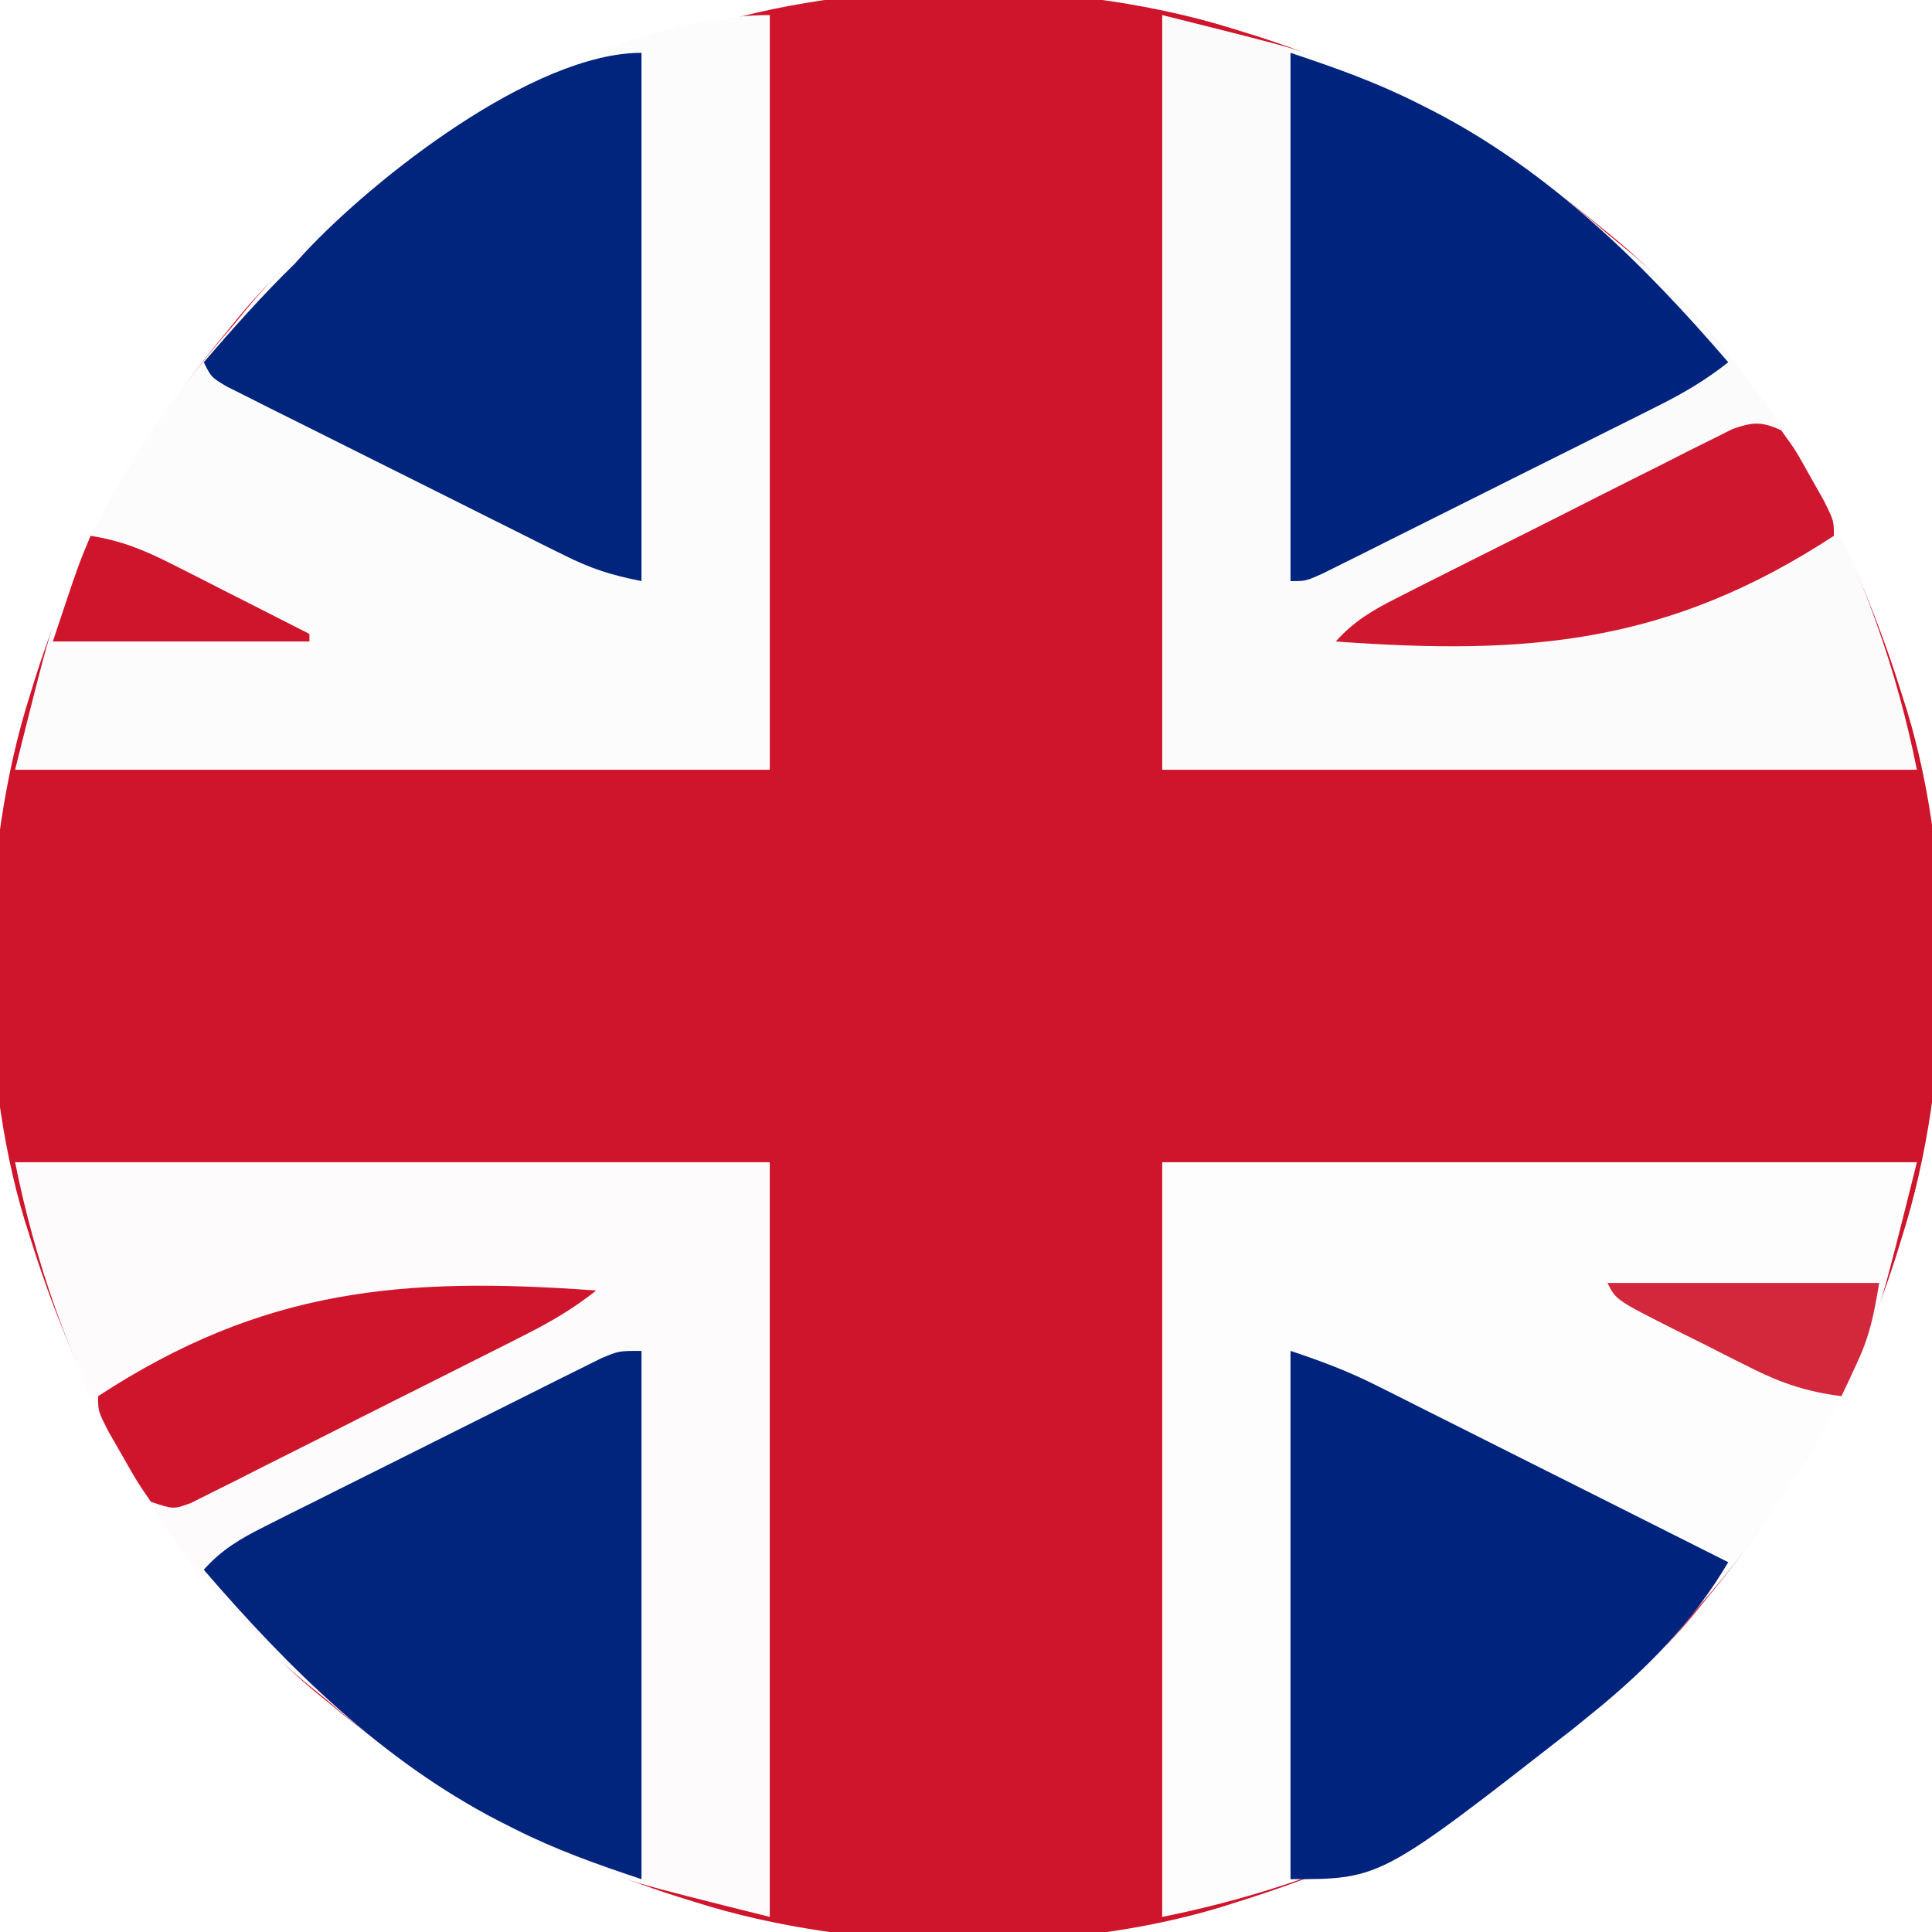
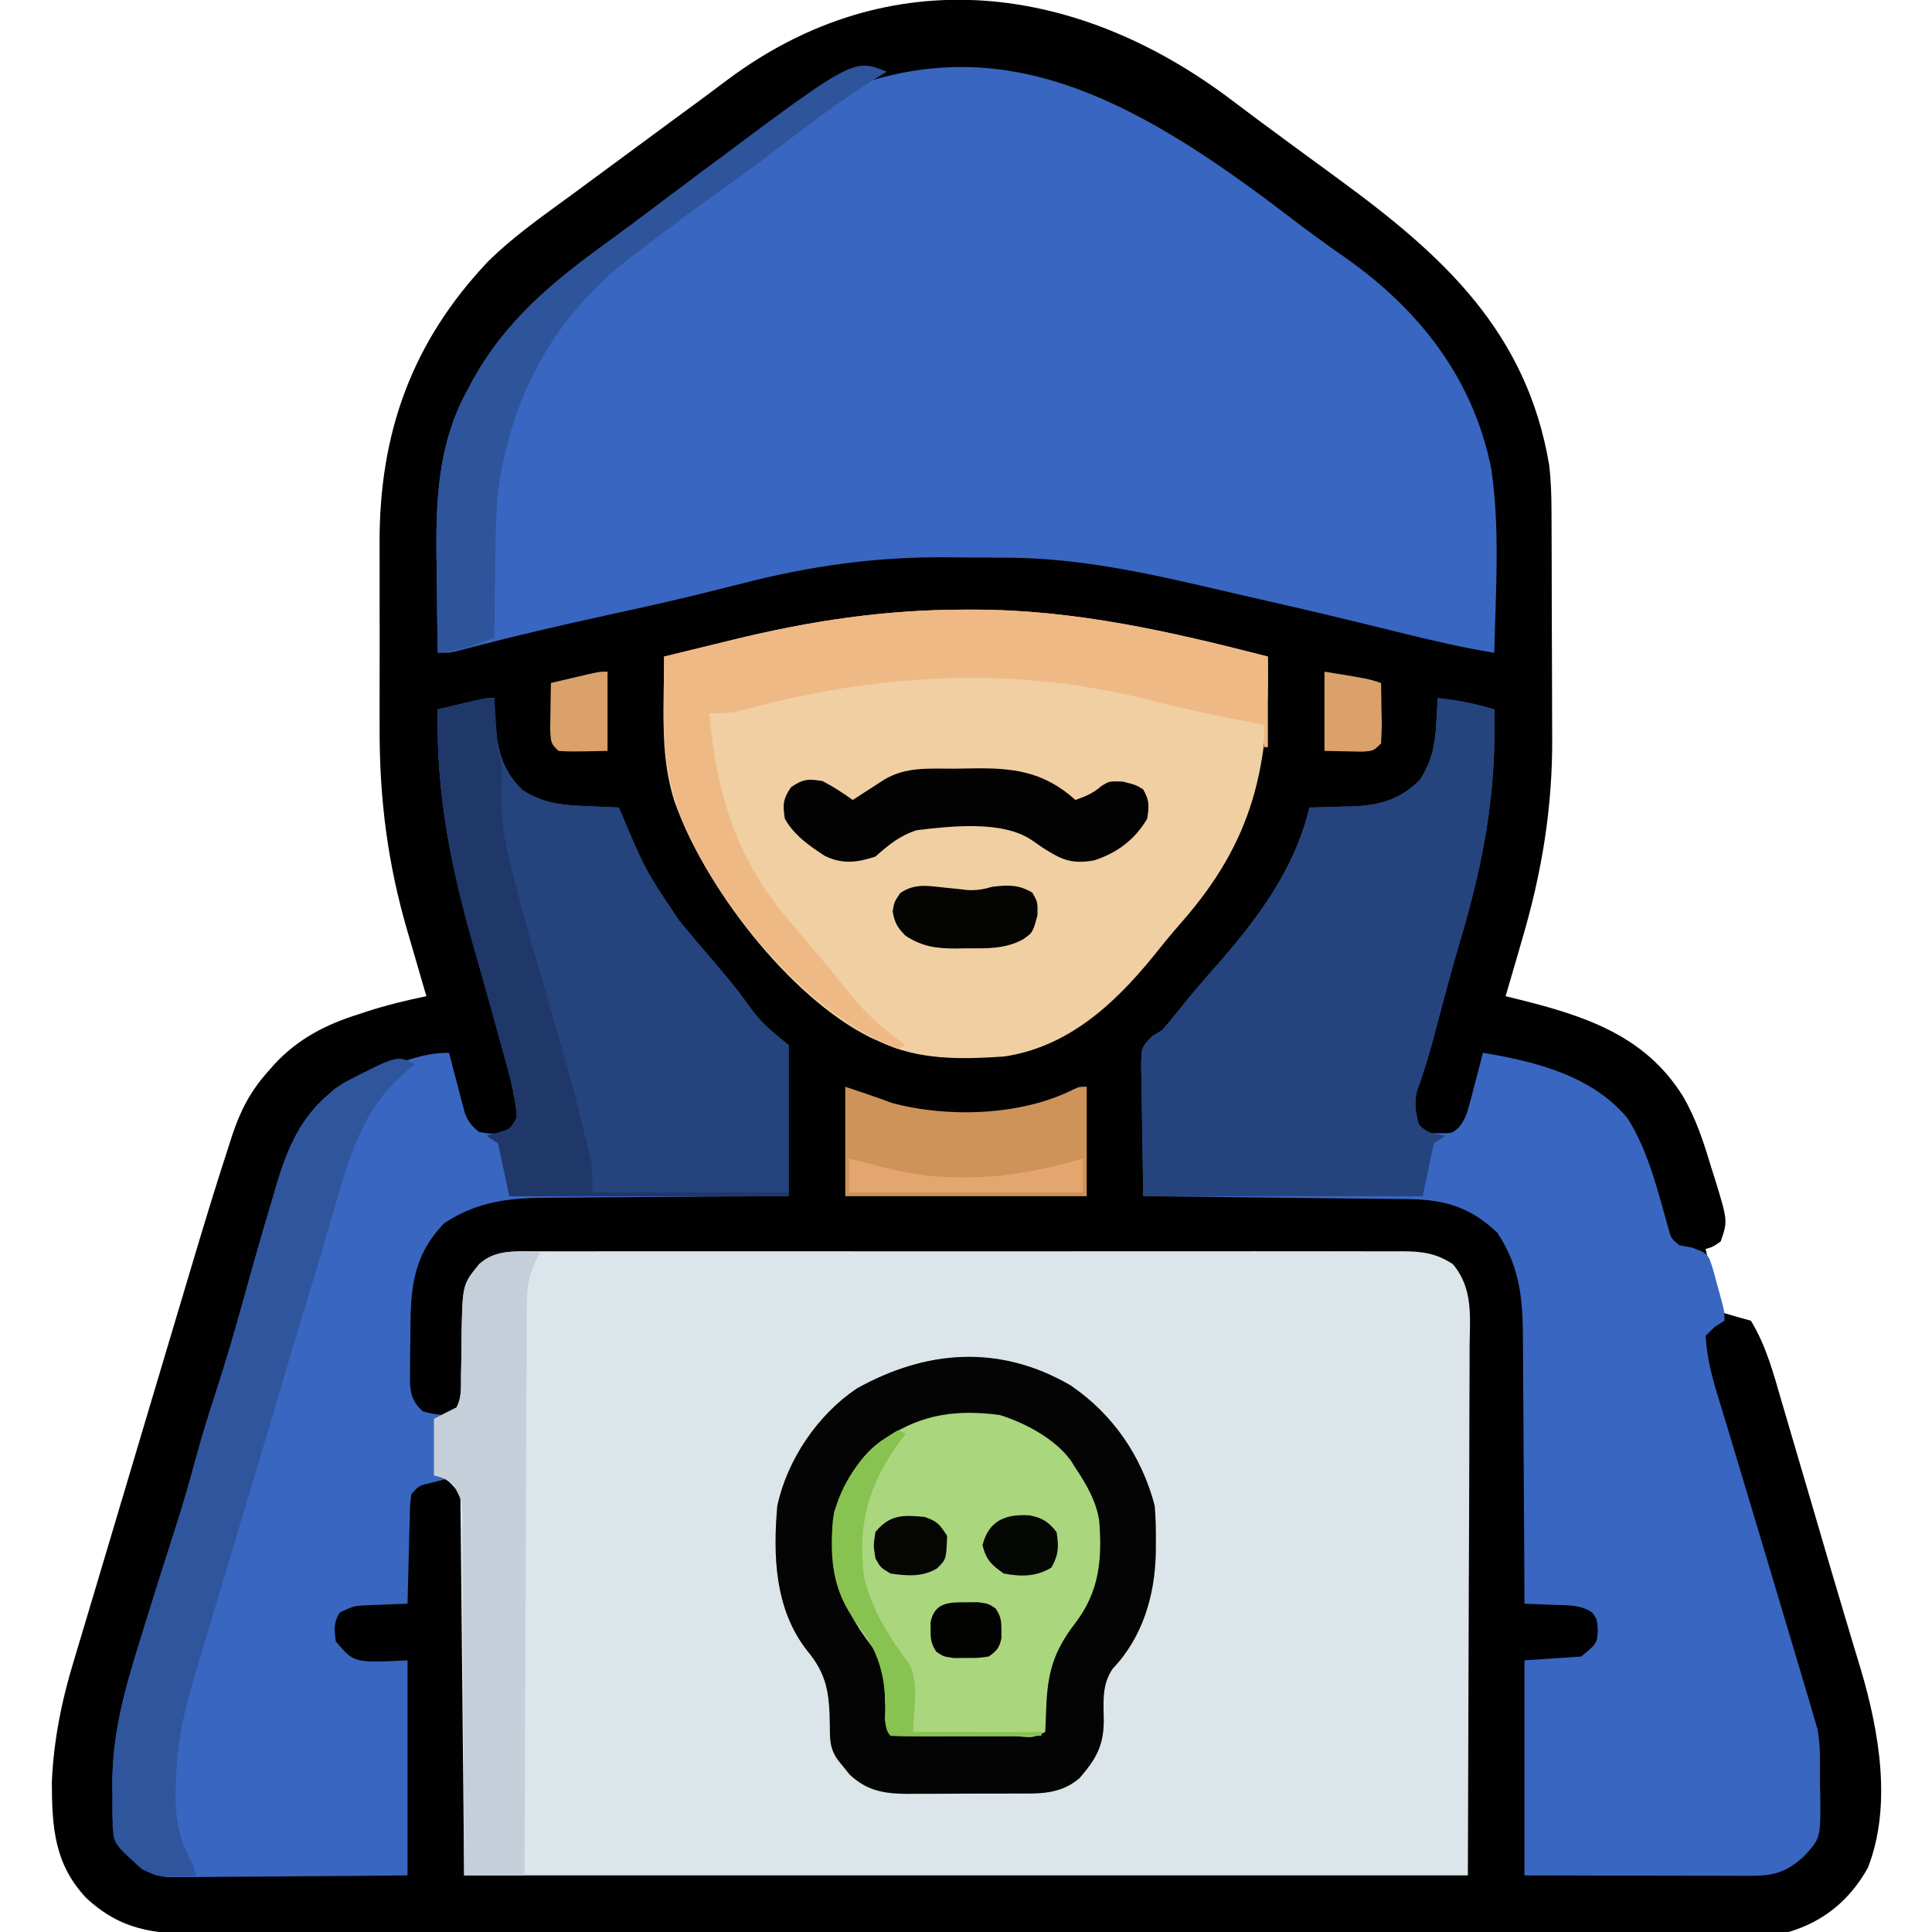
- <svg xmlns="http://www.w3.org/2000/svg" version="1.1" width="256" height="256">
-   <path d="M0 0 C1.167 0.362 1.167 0.362 2.357 0.731 C19.517 6.192 34.162 14.563 48 26 C48.771 26.629 49.542 27.258 50.336 27.906 C55.049 31.879 59.121 36.215 63 41 C63.7 41.862 64.4 42.725 65.121 43.613 C75.662 57.114 82.93 71.661 88 88 C88.226 88.708 88.452 89.417 88.685 90.146 C95.125 111.296 94.7 138.992 88 160 C87.759 160.778 87.517 161.556 87.269 162.357 C81.808 179.517 73.437 194.162 62 208 C61.371 208.771 60.742 209.542 60.094 210.336 C56.121 215.049 51.785 219.121 47 223 C46.138 223.7 45.275 224.4 44.387 225.121 C30.886 235.662 16.339 242.93 0 248 C-0.708 248.226 -1.417 248.452 -2.146 248.685 C-23.296 255.125 -50.992 254.7 -72 248 C-72.778 247.759 -73.556 247.517 -74.357 247.269 C-91.517 241.808 -106.162 233.437 -120 222 C-121.156 221.056 -121.156 221.056 -122.336 220.094 C-127.049 216.121 -131.121 211.785 -135 207 C-135.7 206.138 -136.4 205.275 -137.121 204.387 C-147.662 190.886 -154.93 176.339 -160 160 C-160.226 159.292 -160.452 158.583 -160.685 157.854 C-167.125 136.704 -166.7 109.008 -160 88 C-159.759 87.222 -159.517 86.444 -159.269 85.643 C-153.808 68.483 -145.437 53.838 -134 40 C-133.371 39.229 -132.742 38.458 -132.094 37.664 C-128.121 32.951 -123.785 28.879 -119 25 C-118.138 24.3 -117.275 23.6 -116.387 22.879 C-102.886 12.338 -88.339 5.07 -72 0 C-71.292 -0.226 -70.583 -0.452 -69.854 -0.685 C-48.704 -7.125 -21.008 -6.7 0 0 Z " fill="#CF152C" transform="translate(164,4)" />
-   <path d="M0 0 C33 0 66 0 100 0 C95.315 18.739 95.315 18.739 92.812 24.562 C92.518 25.258 92.224 25.954 91.921 26.67 C86.663 38.708 79.617 49.105 71 59 C70.466 59.655 69.933 60.31 69.383 60.984 C52.272 81.888 26.012 94.798 0 100 C0 67 0 34 0 0 Z " fill="#FDFDFD" transform="translate(154,154)" />
-   <path d="M0 0 C33 0 66 0 100 0 C100 33 100 66 100 100 C81.261 95.315 81.261 95.315 75.438 92.812 C74.742 92.518 74.046 92.224 73.33 91.921 C61.292 86.663 50.895 79.617 41 71 C40.345 70.466 39.69 69.933 39.016 69.383 C18.112 52.272 5.202 26.012 0 0 Z " fill="#FDFBFC" transform="translate(2,154)" />
-   <path d="M0 0 C0 33 0 66 0 100 C-33 100 -66 100 -100 100 C-95.315 81.261 -95.315 81.261 -92.812 75.438 C-92.518 74.742 -92.224 74.046 -91.921 73.33 C-86.663 61.292 -79.617 50.895 -71 41 C-70.466 40.345 -69.933 39.69 -69.383 39.016 C-54.849 21.261 -24.081 0 0 0 Z " fill="#FDFCFD" transform="translate(102,2)" />
-   <path d="M0 0 C18.739 4.685 18.739 4.685 24.562 7.188 C25.258 7.482 25.954 7.776 26.67 8.079 C38.708 13.337 49.105 20.383 59 29 C59.655 29.534 60.31 30.067 60.984 30.617 C81.888 47.728 94.798 73.988 100 100 C67 100 34 100 0 100 C0 67 0 34 0 0 Z " fill="#FCFBFC" transform="translate(154,2)" />
-   <path d="M0 0 C0 23.1 0 46.2 0 70 C-5.946 68.018 -11.347 66.104 -16.875 63.312 C-17.91 62.79 -17.91 62.79 -18.965 62.258 C-34.384 54.275 -46.765 42.048 -58 29 C-55.609 26.314 -53.137 24.878 -49.934 23.273 C-48.387 22.492 -48.387 22.492 -46.809 21.696 C-45.696 21.143 -44.584 20.59 -43.438 20.02 C-41.723 19.16 -41.723 19.16 -39.974 18.284 C-37.558 17.075 -35.141 15.868 -32.722 14.665 C-29.621 13.123 -26.525 11.571 -23.431 10.015 C-20.478 8.531 -17.52 7.057 -14.562 5.582 C-13.45 5.023 -12.337 4.463 -11.191 3.887 C-10.16 3.376 -9.129 2.865 -8.066 2.339 C-7.158 1.886 -6.25 1.433 -5.315 0.967 C-3 0 -3 0 0 0 Z " fill="#01257D" transform="translate(85,179)" />
-   <path d="M0 0 C0 23.1 0 46.2 0 70 C-4.138 69.172 -6.657 68.361 -10.325 66.531 C-11.363 66.017 -12.4 65.503 -13.469 64.974 C-14.578 64.417 -15.686 63.859 -16.828 63.285 C-17.973 62.714 -19.118 62.143 -20.297 61.555 C-22.713 60.348 -25.127 59.139 -27.539 57.926 C-30.634 56.37 -33.735 54.825 -36.837 53.282 C-39.795 51.81 -42.749 50.328 -45.703 48.848 C-46.82 48.292 -47.936 47.737 -49.087 47.165 C-50.112 46.648 -51.136 46.131 -52.192 45.598 C-53.099 45.143 -54.005 44.689 -54.939 44.221 C-57 43 -57 43 -58 41 C-54.136 36.512 -50.243 32.137 -46 28 C-45.548 27.502 -45.095 27.005 -44.629 26.492 C-35.43 16.628 -14.338 0 0 0 Z " fill="#01257D" transform="translate(85,7)" />
-   <path d="M0 0 C4.157 1.386 7.608 2.681 11.455 4.614 C12.495 5.134 13.536 5.655 14.608 6.191 C15.714 6.749 16.821 7.307 17.961 7.883 C19.107 8.457 20.252 9.031 21.433 9.623 C24.463 11.142 27.49 12.665 30.517 14.19 C33.613 15.748 36.711 17.302 39.809 18.855 C45.875 21.899 51.938 24.948 58 28 C53.285 35.979 47.175 42.184 40 48 C39.138 48.7 38.275 49.4 37.387 50.121 C11.927 70 11.927 70 0 70 C0 46.9 0 23.8 0 0 Z " fill="#00247D" transform="translate(171,179)" />
-   <path d="M0 0 C5.946 1.982 11.347 3.896 16.875 6.688 C17.565 7.036 18.255 7.384 18.965 7.742 C34.384 15.725 46.765 27.952 58 41 C55.081 43.317 52.134 45.059 48.804 46.727 C47.77 47.248 46.736 47.768 45.67 48.304 C44.559 48.857 43.449 49.41 42.305 49.98 C41.161 50.553 40.017 51.126 38.839 51.716 C36.424 52.924 34.008 54.131 31.591 55.335 C28.49 56.879 25.393 58.431 22.297 59.985 C19.343 61.467 16.386 62.942 13.43 64.418 C12.315 64.977 11.201 65.537 10.052 66.113 C9.024 66.624 7.996 67.135 6.937 67.661 C6.03 68.114 5.122 68.567 4.188 69.033 C2 70 2 70 0 70 C0 46.9 0 23.8 0 0 Z " fill="#00247D" transform="translate(171,7)" />
-   <path d="M0 0 C1.922 2.652 1.922 2.652 3.75 5.938 C4.364 7.019 4.977 8.101 5.609 9.215 C7 12 7 12 7 14 C-14.856 28.278 -33.333 29.873 -59 28 C-56.612 25.322 -54.14 23.872 -50.949 22.257 C-49.922 21.733 -48.894 21.21 -47.834 20.67 C-46.725 20.114 -45.616 19.558 -44.473 18.984 C-43.332 18.409 -42.192 17.834 -41.017 17.241 C-38.605 16.028 -36.192 14.817 -33.777 13.61 C-30.682 12.063 -27.597 10.5 -24.513 8.932 C-21.567 7.439 -18.613 5.963 -15.66 4.484 C-13.999 3.638 -13.999 3.638 -12.304 2.774 C-11.273 2.263 -10.242 1.752 -9.18 1.226 C-7.821 0.543 -7.821 0.543 -6.435 -0.153 C-3.722 -1.096 -2.603 -1.166 0 0 Z " fill="#CF182F" transform="translate(236,57)" />
-   <path d="M0 0 C-2.916 2.311 -5.862 4.065 -9.18 5.743 C-10.727 6.528 -10.727 6.528 -12.304 7.33 C-13.966 8.164 -13.966 8.164 -15.66 9.016 C-16.802 9.591 -17.943 10.166 -19.119 10.759 C-21.53 11.971 -23.941 13.182 -26.354 14.39 C-29.448 15.939 -32.535 17.502 -35.621 19.068 C-38.567 20.559 -41.52 22.036 -44.473 23.516 C-45.582 24.08 -46.691 24.645 -47.834 25.226 C-49.376 25.993 -49.376 25.993 -50.949 26.774 C-52.307 27.457 -52.307 27.457 -53.692 28.153 C-56 29 -56 29 -59 28 C-60.824 25.348 -60.824 25.348 -62.688 22.062 C-63.31 20.981 -63.933 19.899 -64.574 18.785 C-66 16 -66 16 -66 14 C-44.144 -0.278 -25.667 -1.873 0 0 Z " fill="#CF152B" transform="translate(79,171)" />
-   <path d="M0 0 C11.88 0 23.76 0 36 0 C35.259 4.445 34.751 7.015 32.938 10.875 C32.575 11.656 32.213 12.437 31.84 13.242 C31.563 13.822 31.286 14.402 31 15 C26.587 14.441 23.17 13.337 19.199 11.348 C17.611 10.554 17.611 10.554 15.99 9.744 C14.355 8.912 14.355 8.912 12.688 8.062 C11.578 7.511 10.469 6.96 9.326 6.393 C1.131 2.262 1.131 2.262 0 0 Z " fill="#D3273C" transform="translate(213,170)" />
-   <path d="M0 0 C4.002 0.616 7.135 1.892 10.738 3.723 C11.805 4.261 12.872 4.799 13.971 5.354 C15.073 5.917 16.176 6.481 17.312 7.062 C18.435 7.63 19.557 8.198 20.713 8.783 C23.478 10.183 26.24 11.589 29 13 C29 13.33 29 13.66 29 14 C17.78 14 6.56 14 -5 14 C-1.625 3.875 -1.625 3.875 0 0 Z " fill="#CF152C" transform="translate(12,71)" />
+ <svg xmlns="http://www.w3.org/2000/svg" version="1.1" width="512" height="512">
+   <path d="M0 0 C4.527 3.435 9.097 6.81 13.676 10.176 C14.465 10.757 15.254 11.338 16.066 11.937 C20.174 14.961 24.287 17.977 28.406 20.984 C55.876 41.069 77.95 61.284 83.901 96.48 C84.395 100.565 84.518 104.581 84.524 108.688 C84.529 109.498 84.534 110.307 84.539 111.141 C84.554 113.804 84.561 116.466 84.566 119.129 C84.569 120.048 84.572 120.966 84.575 121.913 C84.59 126.785 84.599 131.656 84.604 136.528 C84.609 141.507 84.633 146.485 84.661 151.464 C84.68 155.337 84.685 159.21 84.687 163.083 C84.69 164.915 84.698 166.747 84.711 168.579 C84.837 187.308 81.978 204.564 76.676 222.488 C76.255 223.943 75.835 225.398 75.416 226.854 C74.41 230.339 73.391 233.821 72.363 237.301 C73.141 237.491 73.919 237.682 74.72 237.878 C92.513 242.273 109.02 247.283 119.289 263.707 C122.799 269.673 124.828 275.882 126.801 282.488 C127.164 283.625 127.527 284.761 127.9 285.932 C131.235 296.866 131.235 296.866 129.363 302.301 C127.301 303.738 127.301 303.738 125.363 304.301 C126.015 307.105 126.707 309.888 127.426 312.676 C127.606 313.47 127.785 314.264 127.971 315.082 C128.579 317.361 129.153 319.272 130.363 321.301 C132.686 322.004 135.02 322.669 137.363 323.301 C141.472 330.024 143.407 337.471 145.594 344.992 C145.992 346.342 146.391 347.691 146.79 349.04 C147.84 352.595 148.882 356.153 149.921 359.711 C150.946 363.215 151.98 366.716 153.014 370.217 C154.861 376.481 156.693 382.749 158.521 389.02 C159.754 393.242 161.007 397.458 162.278 401.669 C163.111 404.436 163.936 407.205 164.76 409.975 C165.327 411.873 165.907 413.767 166.487 415.661 C171.364 432.123 174.811 451.841 168.363 468.301 C163.613 476.808 156.683 482.543 147.363 485.301 C143.584 485.678 143.584 485.678 139.595 485.681 C138.852 485.686 138.11 485.69 137.344 485.695 C134.866 485.707 132.388 485.698 129.91 485.688 C128.111 485.693 126.312 485.698 124.513 485.705 C119.577 485.719 114.642 485.715 109.706 485.708 C104.38 485.703 99.054 485.715 93.728 485.726 C83.297 485.743 72.867 485.744 62.436 485.738 C53.958 485.734 45.481 485.736 37.003 485.741 C35.194 485.742 35.194 485.742 33.348 485.743 C30.897 485.745 28.446 485.747 25.996 485.748 C3.012 485.762 -19.972 485.756 -42.956 485.745 C-63.985 485.735 -85.014 485.748 -106.043 485.772 C-127.634 485.796 -149.225 485.806 -170.817 485.799 C-182.939 485.796 -195.062 485.798 -207.184 485.815 C-217.503 485.83 -227.822 485.831 -238.141 485.813 C-243.406 485.805 -248.671 485.803 -253.936 485.818 C-258.756 485.832 -263.577 485.827 -268.397 485.808 C-270.14 485.804 -271.883 485.807 -273.626 485.817 C-285.759 485.885 -294.69 484.803 -303.848 476.211 C-312.248 467.242 -312.848 457.569 -312.902 445.695 C-312.436 434.514 -310.286 423.915 -307.02 413.246 C-306.631 411.946 -306.243 410.646 -305.857 409.345 C-304.971 406.373 -304.079 403.402 -303.182 400.433 C-301.441 394.663 -299.728 388.886 -298.015 383.108 C-294.58 371.535 -291.128 359.967 -287.67 348.4 C-285.865 342.359 -284.063 336.316 -282.262 330.273 C-280.85 325.538 -279.436 320.803 -278.02 316.07 C-277.355 313.843 -276.691 311.617 -276.028 309.39 C-272.767 298.437 -269.448 287.507 -265.895 276.645 C-265.619 275.786 -265.343 274.928 -265.058 274.043 C-262.93 267.635 -260.195 262.349 -255.637 257.301 C-255.071 256.652 -254.505 256.004 -253.922 255.336 C-247.657 248.617 -240.388 244.836 -231.699 242.113 C-230.952 241.866 -230.205 241.62 -229.436 241.365 C-224.232 239.681 -218.993 238.4 -213.637 237.301 C-214.022 235.996 -214.022 235.996 -214.415 234.665 C-215.392 231.337 -216.358 228.006 -217.317 224.673 C-217.729 223.249 -218.145 221.827 -218.565 220.406 C-223.891 202.377 -226.109 184.942 -226.035 166.16 C-226.037 164.295 -226.04 162.43 -226.044 160.565 C-226.048 156.693 -226.042 152.821 -226.028 148.948 C-226.011 144.028 -226.021 139.108 -226.039 134.187 C-226.049 130.349 -226.046 126.51 -226.038 122.672 C-226.036 120.859 -226.039 119.046 -226.046 117.233 C-226.135 88.061 -217.469 63.814 -197.137 42.426 C-191.19 36.615 -184.577 31.792 -177.862 26.919 C-174.796 24.69 -171.75 22.435 -168.702 20.182 C-166.307 18.413 -163.91 16.649 -161.512 14.887 C-157.42 11.879 -153.334 8.861 -149.25 5.842 C-146.101 3.517 -142.945 1.203 -139.788 -1.112 C-137.814 -2.569 -135.853 -4.041 -133.895 -5.52 C-90.701 -37.784 -41.014 -31.139 0 0 Z " fill="#010101" transform="translate(326.6367,26.69922)" />
+   <path d="M0 0 C1.513 -0.007 1.513 -0.007 3.057 -0.014 C6.441 -0.026 9.824 -0.017 13.208 -0.007 C15.633 -0.011 18.057 -0.017 20.482 -0.023 C26.386 -0.035 32.29 -0.034 38.194 -0.025 C42.993 -0.018 47.793 -0.017 52.592 -0.02 C53.275 -0.021 53.958 -0.021 54.662 -0.022 C56.049 -0.023 57.437 -0.024 58.825 -0.025 C71.838 -0.033 84.851 -0.024 97.865 -0.007 C109.028 0.006 120.191 0.004 131.354 -0.01 C144.319 -0.026 157.285 -0.033 170.25 -0.023 C171.633 -0.022 173.016 -0.021 174.399 -0.02 C175.419 -0.02 175.419 -0.02 176.46 -0.019 C181.253 -0.017 186.045 -0.021 190.837 -0.028 C197.289 -0.037 203.741 -0.031 210.194 -0.013 C212.563 -0.009 214.933 -0.01 217.302 -0.017 C220.534 -0.025 223.765 -0.015 226.997 0 C227.937 -0.007 228.877 -0.013 229.846 -0.02 C234.999 0.026 238.62 0.473 243.062 3.381 C248.547 9.805 247.599 17.345 247.516 25.404 C247.515 26.957 247.515 28.51 247.518 30.062 C247.518 34.208 247.495 38.353 247.467 42.499 C247.444 46.393 247.443 50.288 247.44 54.183 C247.419 65.561 247.364 76.94 247.312 88.318 C247.23 113.749 247.147 139.18 247.062 165.381 C159.282 165.381 71.502 165.381 -18.938 165.381 C-19.268 132.051 -19.598 98.721 -19.938 64.381 C-23.416 60.306 -23.416 60.306 -26.938 59.381 C-26.938 54.431 -26.938 49.481 -26.938 44.381 C-24.958 43.391 -22.978 42.401 -20.938 41.381 C-19.538 38.58 -19.792 36.218 -19.762 33.088 C-19.738 31.818 -19.714 30.547 -19.69 29.238 C-19.644 26.561 -19.616 23.885 -19.596 21.207 C-19.325 8.72 -19.325 8.72 -14.938 3.381 C-10.292 -0.41 -5.715 -0.041 0 0 Z " fill="#DBE5EA" transform="translate(141.938,331.619)" />
+   <path d="M0 0 C4.948 3.786 9.952 7.451 15.068 11.005 C34.625 24.726 48.929 43.021 53.674 66.79 C56.092 82.784 54.869 99.568 54.506 115.692 C46.26 114.337 38.167 112.471 30.059 110.465 C26.411 109.563 22.759 108.673 19.107 107.782 C18.375 107.603 17.643 107.425 16.889 107.241 C7.112 104.858 -2.695 102.61 -12.507 100.376 C-15.471 99.698 -18.432 99.009 -21.393 98.317 C-38.919 94.242 -56.29 90.58 -74.357 90.489 C-75.27 90.484 -76.183 90.478 -77.123 90.472 C-79.047 90.463 -80.97 90.456 -82.894 90.452 C-85.762 90.443 -88.629 90.411 -91.496 90.38 C-109.888 90.272 -127.268 92.78 -145.057 97.38 C-147.899 98.096 -150.743 98.803 -153.588 99.509 C-154.674 99.779 -154.674 99.779 -155.782 100.055 C-164.172 102.132 -172.613 103.973 -181.057 105.817 C-192.6 108.342 -204.092 110.989 -215.53 113.966 C-216.416 114.196 -217.303 114.425 -218.217 114.661 C-218.977 114.862 -219.738 115.062 -220.522 115.269 C-222.494 115.692 -222.494 115.692 -225.494 115.692 C-225.594 109.737 -225.666 103.783 -225.714 97.827 C-225.734 95.809 -225.761 93.791 -225.796 91.774 C-226.062 76.02 -225.52 60.477 -217.744 46.317 C-217.401 45.664 -217.057 45.011 -216.703 44.339 C-207.753 27.758 -195.08 17.392 -180.078 6.57 C-175.846 3.494 -171.672 0.342 -167.494 -2.808 C-164.162 -5.309 -160.828 -7.809 -157.494 -10.308 C-156.668 -10.927 -155.842 -11.547 -154.991 -12.186 C-95.146 -57.005 -55.223 -42.372 0 0 Z " fill="#3966C0" transform="translate(341.4941,57.30762)" />
+   <path d="M0 0 C5.236 0.551 9.933 1.489 15 3 C15.582 24.657 12.28 42.988 6.129 63.742 C3.707 71.915 1.513 80.143 -0.653 88.387 C-2.062 93.7 -3.572 98.903 -5.474 104.062 C-6.336 107.24 -5.83 109.872 -5 113 C-3.063 115.364 -3.063 115.364 0.438 115.312 C3.869 115.333 3.869 115.333 5.636 113.745 C7.19 111.758 7.748 110.203 8.387 107.77 C8.603 106.967 8.819 106.165 9.041 105.338 C9.254 104.505 9.468 103.671 9.688 102.812 C10.025 101.545 10.025 101.545 10.369 100.252 C10.922 98.17 11.462 96.085 12 94 C25.962 96.321 40.962 100.061 50.34 111.383 C55.798 119.988 58.387 130.79 61.141 140.523 C61.846 143.136 61.846 143.136 64 145 C65.136 145.206 66.271 145.412 67.441 145.625 C71 147 71 147 72.039 148.625 C72.817 150.733 73.405 152.817 73.938 155 C74.144 155.737 74.351 156.475 74.564 157.234 C76 162.461 76 162.461 76 165 C75.154 165.536 74.309 166.072 73.438 166.625 C72.633 167.409 71.829 168.192 71 169 C71.316 174.484 72.561 179.511 74.188 184.75 C74.407 185.475 74.626 186.201 74.852 186.948 C75.321 188.5 75.793 190.051 76.268 191.601 C77.255 194.834 78.221 198.073 79.189 201.311 C80.678 206.289 82.177 211.264 83.674 216.239 C87.153 227.805 90.608 239.378 94.054 250.953 C94.558 252.645 95.062 254.337 95.566 256.028 C96.281 258.425 96.994 260.822 97.707 263.219 C97.923 263.944 98.14 264.669 98.363 265.416 C98.915 267.276 99.458 269.138 100 271 C100.207 271.699 100.415 272.399 100.628 273.12 C101.58 277.933 101.272 282.988 101.312 287.875 C101.342 289.047 101.371 290.219 101.4 291.426 C101.479 302.136 101.479 302.136 97 307 C92.201 311.33 88.976 312.126 82.601 312.114 C81.635 312.114 81.635 312.114 80.649 312.114 C78.522 312.113 76.396 312.105 74.27 312.098 C72.794 312.096 71.319 312.094 69.843 312.093 C65.962 312.09 62.08 312.08 58.199 312.069 C53.541 312.057 48.883 312.052 44.225 312.046 C37.15 312.037 30.075 312.017 23 312 C23 293.19 23 274.38 23 255 C27.95 254.67 32.9 254.34 38 254 C42.231 250.569 42.231 250.569 42.438 246.938 C42.213 244.103 42.213 244.103 40.984 242.359 C37.868 240.224 34.472 240.424 30.812 240.312 C30.063 240.278 29.313 240.244 28.541 240.209 C26.695 240.127 24.847 240.062 23 240 C22.995 238.436 22.995 238.436 22.989 236.84 C22.952 226.983 22.894 217.127 22.816 207.27 C22.777 202.204 22.744 197.137 22.729 192.07 C22.714 187.175 22.679 182.28 22.632 177.384 C22.617 175.523 22.609 173.661 22.608 171.799 C22.598 160.413 22.266 151.459 15.812 141.688 C8.81 134.996 1.864 132.871 -7.614 132.795 C-8.376 132.785 -9.137 132.775 -9.921 132.765 C-12.432 132.733 -14.943 132.708 -17.453 132.684 C-19.196 132.663 -20.939 132.642 -22.682 132.621 C-27.266 132.565 -31.849 132.516 -36.432 132.468 C-41.111 132.418 -45.79 132.362 -50.469 132.307 C-59.646 132.199 -68.823 132.098 -78 132 C-78.124 126.377 -78.214 120.754 -78.275 115.13 C-78.3 113.217 -78.334 111.304 -78.377 109.392 C-78.438 106.641 -78.466 103.892 -78.488 101.141 C-78.514 100.286 -78.54 99.432 -78.566 98.552 C-78.569 92.575 -78.569 92.575 -75.594 89.571 C-74.738 89.052 -73.882 88.534 -73 88 C-71.621 86.435 -70.29 84.827 -69 83.188 C-65.821 79.208 -62.563 75.342 -59.184 71.531 C-48.141 59.034 -37.879 45.57 -34 29 C-32.721 28.974 -31.442 28.948 -30.125 28.922 C-28.417 28.866 -26.708 28.808 -25 28.75 C-24.161 28.736 -23.322 28.722 -22.457 28.707 C-15.314 28.43 -9.697 26.768 -4.625 21.562 C-1.502 16.637 -0.701 12.504 -0.375 6.688 C-0.3 5.433 -0.225 4.179 -0.148 2.887 C-0.075 1.458 -0.075 1.458 0 0 Z " fill="#3966C0" transform="translate(381,185)" />
+   <path d="M0 0 C0.026 0.918 0.052 1.836 0.078 2.781 C0.482 11.513 1.017 18.119 7.438 24.375 C13.017 27.914 17.851 28.38 24.312 28.625 C25.148 28.664 25.984 28.702 26.846 28.742 C28.897 28.836 30.948 28.919 33 29 C33.236 29.553 33.472 30.107 33.715 30.677 C40.009 45.611 40.009 45.611 49 59 C49.405 59.49 49.81 59.98 50.227 60.484 C52.534 63.264 54.87 66.019 57.227 68.758 C59.786 71.735 62.276 74.764 64.75 77.812 C70.542 85.865 70.542 85.865 78 92 C78 105.2 78 118.4 78 132 C72.485 132.026 66.971 132.052 61.289 132.078 C57.78 132.103 54.271 132.13 50.762 132.16 C45.201 132.208 39.64 132.252 34.08 132.271 C29.592 132.286 25.106 132.321 20.619 132.368 C18.914 132.383 17.208 132.391 15.503 132.392 C4.676 132.403 -4.05 133.071 -13.312 139.188 C-21.605 147.866 -22.208 156.431 -22.24 167.899 C-22.25 169.993 -22.281 172.086 -22.312 174.18 C-22.319 175.516 -22.324 176.852 -22.328 178.188 C-22.337 179.398 -22.347 180.608 -22.356 181.855 C-21.971 185.258 -21.444 186.64 -19 189 C-15.898 189.809 -15.898 189.809 -13 190 C-13.99 190.33 -14.98 190.66 -16 191 C-16 195.95 -16 200.9 -16 206 C-15.01 206.33 -14.02 206.66 -13 207 C-14.671 207.433 -14.671 207.433 -16.375 207.875 C-20.003 208.692 -20.003 208.692 -22 211 C-22.373 214.01 -22.373 214.01 -22.414 217.539 C-22.453 218.841 -22.491 220.143 -22.531 221.484 C-22.563 222.865 -22.594 224.245 -22.625 225.625 C-22.663 227.013 -22.702 228.401 -22.742 229.789 C-22.837 233.193 -22.922 236.596 -23 240 C-24.12 240.037 -25.24 240.075 -26.395 240.113 C-27.867 240.179 -29.34 240.245 -30.812 240.312 C-31.55 240.335 -32.288 240.358 -33.049 240.381 C-37.261 240.568 -37.261 240.568 -40.984 242.359 C-42.629 245.017 -42.435 246.958 -42 250 C-37.169 255.709 -37.169 255.709 -23 255 C-23 273.81 -23 292.62 -23 312 C-39.48 312.16 -39.48 312.16 -46.523 312.195 C-51.323 312.219 -56.122 312.247 -60.922 312.302 C-64.793 312.345 -68.663 312.369 -72.535 312.38 C-74.009 312.387 -75.483 312.401 -76.957 312.423 C-79.028 312.452 -81.098 312.456 -83.168 312.454 C-84.934 312.467 -84.934 312.467 -86.735 312.481 C-91.87 311.725 -94.942 309.201 -98.312 305.375 C-101.739 300.552 -101.184 296.398 -101.188 290.625 C-101.206 289.215 -101.206 289.215 -101.225 287.777 C-101.251 274.93 -98.107 263.282 -94.312 251.125 C-93.861 249.658 -93.41 248.191 -92.96 246.724 C-90.152 237.599 -87.263 228.5 -84.333 219.413 C-82.36 213.252 -80.595 207.054 -78.908 200.809 C-77.312 194.962 -75.494 189.202 -73.625 183.438 C-71.104 175.65 -68.794 167.83 -66.625 159.938 C-64.169 151.072 -61.667 142.221 -59.011 133.413 C-58.454 131.555 -57.913 129.694 -57.372 127.832 C-54.69 119.033 -51.213 111.202 -44.062 105.125 C-43.455 104.591 -42.848 104.058 -42.223 103.508 C-36.818 99.841 -30.524 98.118 -24.312 96.312 C-23.194 95.975 -23.194 95.975 -22.053 95.631 C-18.534 94.598 -15.696 94 -12 94 C-11.674 95.265 -11.348 96.529 -11.012 97.832 C-10.571 99.492 -10.129 101.152 -9.688 102.812 C-9.474 103.646 -9.261 104.479 -9.041 105.338 C-8.825 106.14 -8.609 106.943 -8.387 107.77 C-8.193 108.508 -7.999 109.246 -7.8 110.007 C-6.872 112.318 -5.966 113.479 -4 115 C-0.5 115.583 -0.5 115.583 3 115 C5.185 113.559 5.185 113.559 6 111 C5.461 104.447 3.549 98.195 1.812 91.875 C1.344 90.151 1.344 90.151 0.866 88.392 C-1.079 81.267 -3.082 74.16 -5.125 67.062 C-11.364 45.335 -15.423 25.748 -15 3 C-12.876 2.497 -10.75 1.998 -8.625 1.5 C-7.442 1.222 -6.258 0.943 -5.039 0.656 C-2 0 -2 0 0 0 Z " fill="#3966C0" transform="translate(131,185)" />
+   <path d="M0 0 C1.334 -0.001 1.334 -0.001 2.696 -0.002 C29.376 0.055 54.59 5.81 80.312 12.438 C80.767 41.281 76.71 60.949 57.297 83.016 C54.669 86.004 52.167 89.075 49.688 92.188 C39.363 104.818 27.094 115.987 10.312 118.438 C-1.104 119.176 -12.166 119.451 -22.688 114.438 C-23.469 114.087 -24.25 113.736 -25.055 113.375 C-46.728 102.576 -69.267 73.001 -77.013 50.591 C-79.695 42.025 -79.942 33.735 -79.812 24.812 C-79.803 23.618 -79.794 22.423 -79.785 21.191 C-79.762 18.273 -79.729 15.355 -79.688 12.438 C-75.172 11.332 -70.655 10.23 -66.138 9.129 C-64.605 8.756 -63.073 8.381 -61.541 8.006 C-40.939 2.963 -21.233 -0.008 0 0 Z " fill="#F0CFA3" transform="translate(255.6875,161.5625)" />
+   <path d="M0 0 C11.247 7.633 18.836 18.726 22.312 31.875 C22.615 35.129 22.646 38.358 22.625 41.625 C22.619 42.52 22.614 43.414 22.608 44.336 C22.4 55.613 19.147 66.756 11.152 75.141 C8.194 79.538 8.799 84.036 8.824 89.193 C8.704 95.745 6.668 99.14 2.375 104.125 C-2.865 108.571 -8.486 108.182 -15.027 108.176 C-16.027 108.18 -17.027 108.184 -18.057 108.189 C-20.167 108.194 -22.278 108.195 -24.388 108.191 C-27.61 108.188 -30.831 108.211 -34.053 108.236 C-36.107 108.239 -38.161 108.239 -40.215 108.238 C-41.174 108.247 -42.134 108.257 -43.123 108.266 C-49.302 108.224 -53.864 107.533 -58.551 103.121 C-59.268 102.226 -59.268 102.226 -60 101.312 C-60.491 100.713 -60.982 100.114 -61.488 99.496 C-63.886 96.255 -63.746 93.782 -63.774 89.807 C-63.9 81.757 -64.485 76.592 -69.836 70.25 C-78.384 59.286 -78.857 45.122 -77.688 31.875 C-75.019 19.68 -67.066 7.894 -56.688 0.875 C-38.249 -9.442 -18.756 -10.913 0 0 Z " fill="#AAD67E" transform="translate(283.6875,367.125)" />
+   <path d="M0 0 C5.236 0.551 9.933 1.489 15 3 C15.582 24.657 12.28 42.988 6.129 63.742 C3.707 71.915 1.513 80.143 -0.653 88.387 C-2.062 93.7 -3.572 98.903 -5.474 104.062 C-6.336 107.24 -5.83 109.872 -5 113 C-2.64 115.36 -1.221 115.491 2 116 C1.01 116.66 0.02 117.32 -1 118 C-1.99 122.62 -2.98 127.24 -4 132 C-28.42 132 -52.84 132 -78 132 C-78.103 125.483 -78.206 118.965 -78.312 112.25 C-78.358 110.198 -78.404 108.146 -78.45 106.032 C-78.465 104.402 -78.478 102.771 -78.488 101.141 C-78.527 99.876 -78.527 99.876 -78.566 98.585 C-78.57 92.576 -78.57 92.576 -75.594 89.571 C-74.738 89.052 -73.882 88.534 -73 88 C-71.621 86.435 -70.29 84.827 -69 83.188 C-65.821 79.208 -62.563 75.342 -59.184 71.531 C-48.141 59.034 -37.879 45.57 -34 29 C-32.721 28.974 -31.442 28.948 -30.125 28.922 C-28.417 28.866 -26.708 28.808 -25 28.75 C-24.161 28.736 -23.322 28.722 -22.457 28.707 C-15.314 28.43 -9.697 26.768 -4.625 21.562 C-1.502 16.637 -0.701 12.504 -0.375 6.688 C-0.3 5.433 -0.225 4.179 -0.148 2.887 C-0.075 1.458 -0.075 1.458 0 0 Z " fill="#25437C" transform="translate(381,185)" />
+   <path d="M0 0 C0.039 1.377 0.039 1.377 0.078 2.781 C0.482 11.513 1.017 18.119 7.438 24.375 C13.017 27.914 17.851 28.38 24.312 28.625 C25.148 28.664 25.984 28.702 26.846 28.742 C28.897 28.836 30.948 28.919 33 29 C33.354 29.83 33.354 29.83 33.715 30.677 C40.009 45.611 40.009 45.611 49 59 C49.405 59.49 49.81 59.98 50.227 60.484 C52.534 63.264 54.87 66.019 57.227 68.758 C59.786 71.735 62.276 74.764 64.75 77.812 C70.542 85.865 70.542 85.865 78 92 C78 105.2 78 118.4 78 132 C53.58 132 29.16 132 4 132 C2.515 125.07 2.515 125.07 1 118 C0.01 117.34 -0.98 116.68 -2 116 C-0.577 115.598 -0.577 115.598 0.875 115.188 C4.253 114.25 4.253 114.25 6 111 C5.608 104.466 3.539 98.16 1.812 91.875 C1.5 90.726 1.188 89.576 0.866 88.392 C-1.079 81.267 -3.082 74.16 -5.125 67.062 C-11.364 45.335 -15.423 25.748 -15 3 C-12.876 2.497 -10.75 1.998 -8.625 1.5 C-7.442 1.222 -6.258 0.943 -5.039 0.656 C-2 0 -2 0 0 0 Z " fill="#25437D" transform="translate(131,185)" />
+   <path d="M0 0 C11.247 7.633 18.836 18.726 22.312 31.875 C22.615 35.129 22.646 38.358 22.625 41.625 C22.619 42.52 22.614 43.414 22.608 44.336 C22.4 55.613 19.147 66.756 11.152 75.141 C8.194 79.538 8.799 84.036 8.824 89.193 C8.704 95.745 6.668 99.14 2.375 104.125 C-2.865 108.571 -8.486 108.182 -15.027 108.176 C-16.027 108.18 -17.027 108.184 -18.057 108.189 C-20.167 108.194 -22.278 108.195 -24.388 108.191 C-27.61 108.188 -30.831 108.211 -34.053 108.236 C-36.107 108.239 -38.161 108.239 -40.215 108.238 C-41.174 108.247 -42.134 108.257 -43.123 108.266 C-49.302 108.224 -53.864 107.533 -58.551 103.121 C-59.268 102.226 -59.268 102.226 -60 101.312 C-60.491 100.713 -60.982 100.114 -61.488 99.496 C-63.886 96.255 -63.746 93.782 -63.774 89.807 C-63.9 81.757 -64.485 76.592 -69.836 70.25 C-78.384 59.286 -78.857 45.122 -77.688 31.875 C-75.019 19.68 -67.066 7.894 -56.688 0.875 C-38.249 -9.442 -18.756 -10.913 0 0 Z M-48.688 13.875 C-49.604 14.449 -49.604 14.449 -50.539 15.035 C-56.38 19.213 -60.558 27.124 -62.688 33.875 C-63.962 48.504 -61.485 57.805 -52.395 69.527 C-48.832 74.427 -49.339 80.076 -49.082 85.891 C-49.251 89.696 -49.251 89.696 -47.688 92.875 C-44.742 92.976 -41.821 93.015 -38.875 93.008 C-37.549 93.009 -37.549 93.009 -36.196 93.011 C-34.323 93.011 -32.45 93.01 -30.577 93.005 C-27.7 93 -24.823 93.005 -21.945 93.012 C-20.13 93.011 -18.315 93.01 -16.5 93.008 C-15.2 93.011 -15.2 93.011 -13.874 93.014 C-9.967 93.388 -9.967 93.388 -6.688 91.875 C-6.593 89.967 -6.504 88.058 -6.448 86.148 C-6.141 76.374 -4.623 70.649 1.375 62.875 C7.65 54.599 8.425 46.086 7.623 35.957 C6.831 30.645 4.242 26.28 1.312 21.875 C0.93 21.263 0.547 20.65 0.152 20.02 C-4.034 14.182 -11.934 10.007 -18.688 7.875 C-29.817 6.395 -39.235 7.497 -48.688 13.875 Z " fill="#030403" transform="translate(283.6875,367.125)" />
+   <path d="M0 0 C1.334 -0.001 1.334 -0.001 2.696 -0.002 C29.388 0.055 54.574 5.841 80.312 12.438 C80.312 20.358 80.312 28.277 80.312 36.438 C79.983 36.438 79.653 36.438 79.312 36.438 C79.312 34.458 79.312 32.477 79.312 30.438 C78.448 30.291 77.583 30.144 76.691 29.992 C66.843 28.238 57.152 26.025 47.448 23.595 C13.501 15.207 -20.767 16.875 -54.378 25.456 C-55.387 25.711 -56.395 25.967 -57.434 26.23 C-58.327 26.463 -59.221 26.695 -60.142 26.934 C-62.725 27.445 -65.062 27.529 -67.688 27.438 C-65.838 49.115 -60.383 66.8 -45.688 83.438 C-44.316 85.044 -42.954 86.657 -41.593 88.272 C-40.657 89.381 -39.718 90.487 -38.777 91.591 C-35.803 95.079 -32.954 98.643 -30.125 102.25 C-25.903 107.467 -21.097 111.496 -15.688 115.438 C-16.677 115.933 -16.677 115.933 -17.688 116.438 C-41.014 107.471 -63.247 80.966 -73.664 58.77 C-78.631 47.453 -79.992 37.185 -79.812 24.812 C-79.803 23.618 -79.794 22.423 -79.785 21.191 C-79.762 18.273 -79.729 15.355 -79.688 12.438 C-75.172 11.332 -70.655 10.23 -66.138 9.129 C-64.605 8.756 -63.073 8.381 -61.541 8.006 C-40.939 2.963 -21.233 -0.008 0 0 Z " fill="#EFB986" transform="translate(255.6875,161.5625)" />
+   <path d="M0 0 C-0.87 0.692 -0.87 0.692 -1.758 1.398 C-13.489 11.194 -16.883 22.804 -21 37 C-21.413 38.4 -21.827 39.8 -22.242 41.199 C-23.052 43.938 -23.854 46.68 -24.652 49.422 C-26.224 54.795 -27.864 60.147 -29.5 65.5 C-31.747 72.857 -33.965 80.221 -36.123 87.605 C-37.596 92.642 -39.095 97.67 -40.605 102.695 C-41.137 104.467 -41.669 106.238 -42.201 108.01 C-43.134 111.115 -44.066 114.221 -44.999 117.327 C-47.205 124.673 -49.407 132.02 -51.606 139.367 C-52.375 141.934 -53.144 144.501 -53.916 147.067 C-55.046 150.829 -56.172 154.592 -57.297 158.355 C-57.811 160.062 -57.811 160.062 -58.335 161.803 C-61.347 171.904 -63.361 180.936 -63.375 191.5 C-63.399 192.481 -63.424 193.462 -63.449 194.473 C-63.476 201.279 -62.101 205.997 -59 212 C-58.67 212.99 -58.34 213.98 -58 215 C-67.73 215.623 -67.73 215.623 -72.438 213.312 C-79.812 206.657 -79.812 206.657 -80.145 201.944 C-80.17 199.171 -80.186 196.398 -80.188 193.625 C-80.2 192.685 -80.212 191.746 -80.225 190.777 C-80.251 177.93 -77.107 166.282 -73.312 154.125 C-72.861 152.658 -72.41 151.191 -71.96 149.724 C-69.152 140.599 -66.263 131.5 -63.333 122.413 C-61.36 116.252 -59.595 110.054 -57.908 103.809 C-56.312 97.962 -54.494 92.202 -52.625 86.438 C-50.104 78.65 -47.794 70.83 -45.625 62.938 C-43.169 54.072 -40.667 45.221 -38.011 36.413 C-37.454 34.555 -36.913 32.694 -36.372 30.832 C-33.065 19.982 -28.327 11.68 -19 5 C-4.764 -2.382 -4.764 -2.382 0 0 Z " fill="#2F559D" transform="translate(110,282)" />
+   <path d="M0 0 C-0.73 1.521 -0.73 1.521 -1.475 3.072 C-3.039 6.739 -3.383 9.828 -3.399 13.84 C-3.405 14.491 -3.412 15.142 -3.419 15.813 C-3.437 17.975 -3.435 20.137 -3.432 22.299 C-3.441 23.856 -3.452 25.414 -3.463 26.972 C-3.491 31.186 -3.5 35.4 -3.506 39.615 C-3.516 44.024 -3.542 48.434 -3.566 52.843 C-3.61 61.187 -3.638 69.531 -3.661 77.875 C-3.689 87.376 -3.732 96.878 -3.778 106.38 C-3.871 125.92 -3.942 145.46 -4 165 C-9.28 165 -14.56 165 -20 165 C-20.005 163.115 -20.005 163.115 -20.011 161.193 C-20.048 149.362 -20.106 137.531 -20.184 125.701 C-20.223 119.618 -20.256 113.536 -20.271 107.454 C-20.286 101.586 -20.32 95.718 -20.368 89.85 C-20.383 87.609 -20.391 85.368 -20.392 83.128 C-20.394 79.993 -20.421 76.86 -20.454 73.726 C-20.449 72.796 -20.444 71.865 -20.439 70.907 C-20.487 65.833 -20.487 65.833 -22.847 61.455 C-25.026 59.842 -25.026 59.842 -28 59 C-28 54.05 -28 49.1 -28 44 C-26.02 43.01 -24.04 42.02 -22 41 C-20.6 38.199 -20.854 35.837 -20.824 32.707 C-20.8 31.437 -20.777 30.166 -20.752 28.857 C-20.706 26.18 -20.678 23.504 -20.658 20.826 C-20.395 8.678 -20.395 8.678 -16 3 C-11.508 -1.22 -5.784 -0.273 0 0 Z " fill="#C5CFD9" transform="translate(143,332)" />
+   <path d="M0 0 C0.061 0.964 0.121 1.928 0.184 2.922 C0.267 4.185 0.351 5.448 0.438 6.75 C0.559 8.629 0.559 8.629 0.684 10.547 C0.882 13.792 0.882 13.792 1.547 16.039 C2.213 18.924 1.932 21.672 1.812 24.625 C1.795 30.248 2.264 35.392 3.547 40.879 C3.72 41.638 3.894 42.397 4.072 43.179 C6.773 54.666 10.161 65.98 13.438 77.312 C20.908 103.167 20.908 103.167 23.973 115.793 C24.182 116.642 24.392 117.49 24.607 118.364 C24.794 119.154 24.98 119.945 25.172 120.759 C25.333 121.437 25.495 122.116 25.661 122.815 C26 125 26 125 26 131 C43.16 131 60.32 131 78 131 C78 131.33 78 131.66 78 132 C53.58 132 29.16 132 4 132 C2.515 125.07 2.515 125.07 1 118 C0.01 117.34 -0.98 116.68 -2 116 C-0.577 115.598 -0.577 115.598 0.875 115.188 C4.253 114.25 4.253 114.25 6 111 C5.608 104.466 3.539 98.16 1.812 91.875 C1.5 90.726 1.188 89.576 0.866 88.392 C-1.079 81.267 -3.082 74.16 -5.125 67.062 C-11.364 45.335 -15.423 25.748 -15 3 C-12.876 2.497 -10.75 1.998 -8.625 1.5 C-7.442 1.222 -6.258 0.943 -5.039 0.656 C-2 0 -2 0 0 0 Z " fill="#1F3869" transform="translate(131,185)" />
+   <path d="M0 0 C-0.767 0.464 -1.534 0.928 -2.324 1.406 C-11.018 6.818 -19.137 12.804 -27.246 19.054 C-32.208 22.877 -37.191 26.642 -42.312 30.25 C-49.997 35.671 -57.521 41.299 -65 47 C-65.963 47.733 -66.926 48.467 -67.918 49.223 C-88.337 65.146 -99.304 85.511 -103 111 C-103.653 117.88 -103.694 124.781 -103.75 131.688 C-103.778 133.48 -103.808 135.272 -103.84 137.064 C-103.912 141.376 -103.963 145.688 -104 150 C-109.089 152.054 -113.545 153.432 -119 154 C-119.1 148.045 -119.172 142.091 -119.22 136.135 C-119.24 134.117 -119.267 132.099 -119.302 130.081 C-119.568 114.328 -119.026 98.784 -111.25 84.625 C-110.906 83.972 -110.563 83.319 -110.209 82.646 C-101.259 66.065 -88.586 55.7 -73.583 44.878 C-69.352 41.802 -65.178 38.649 -61 35.5 C-57.668 32.998 -54.334 30.499 -51 28 C-50.174 27.38 -49.348 26.761 -48.497 26.122 C-8.839 -3.579 -8.839 -3.579 0 0 Z " fill="#2E549B" transform="translate(235,19)" />
+   <path d="M0 0 C6 2 6 2 8.273 2.816 C8.967 3.063 9.66 3.309 10.375 3.562 C11.063 3.811 11.752 4.06 12.461 4.316 C27.202 8.285 46.625 7.646 60.258 0.805 C62 0 62 0 64 0 C64 9.57 64 19.14 64 29 C42.88 29 21.76 29 0 29 C0 19.43 0 9.86 0 0 Z " fill="#CD9359" transform="translate(224,288)" />
+   <path d="M0 0 C1.422 -0.011 2.843 -0.032 4.265 -0.062 C15.32 -0.292 23.572 0.662 32.023 8.295 C34.716 7.323 36.754 6.538 38.898 4.608 C41.023 3.295 41.023 3.295 44.586 3.42 C48.023 4.295 48.023 4.295 49.961 5.483 C51.654 8.371 51.595 9.991 51.023 13.295 C47.766 18.807 43.067 22.323 37.023 24.295 C31.003 25.381 28.347 24.142 23.211 20.858 C22.297 20.22 21.383 19.581 20.441 18.924 C12.618 13.654 -0.974 15.234 -9.977 16.295 C-14.386 17.647 -17.573 20.25 -20.977 23.295 C-25.777 24.895 -29.778 25.369 -34.359 23.131 C-38.554 20.432 -42.454 17.682 -44.977 13.295 C-45.58 9.597 -45.476 8.026 -43.352 4.92 C-40.166 2.74 -38.789 2.635 -34.977 3.295 C-32.162 4.763 -29.562 6.458 -26.977 8.295 C-26.217 7.801 -25.458 7.308 -24.676 6.799 C-23.185 5.838 -23.185 5.838 -21.664 4.858 C-20.678 4.22 -19.692 3.581 -18.676 2.924 C-12.822 -0.608 -6.617 0.037 0 0 Z " fill="#040303" transform="translate(252.9766,203.7048)" />
+   <path d="M0 0 C0.66 0.33 1.32 0.66 2 1 C1.541 1.594 1.082 2.189 0.609 2.801 C-7.796 14.155 -10.836 25.001 -9 39 C-6.842 47.872 -2.439 54.792 3 62 C5.687 67.375 4 73.991 4 80 C15.22 80 26.44 80 38 80 C38 80.33 38 80.66 38 81 C32.322 81.025 26.643 81.043 20.965 81.055 C19.032 81.06 17.099 81.067 15.165 81.075 C12.393 81.088 9.62 81.093 6.848 81.098 C5.543 81.105 5.543 81.105 4.212 81.113 C2.141 81.113 0.07 81.062 -2 81 C-3.811 79.189 -3.169 76.69 -3.239 74.273 C-3.547 64.499 -5.064 58.774 -11.062 51 C-17.337 42.724 -18.112 34.211 -17.311 24.082 C-16.128 16.158 -10.756 7.592 -4.355 2.758 C-2.934 1.792 -1.47 0.889 0 0 Z " fill="#88C250" transform="translate(238,379)" />
+   <path d="M0 0 C0.967 0.095 1.934 0.191 2.93 0.289 C3.841 0.393 4.752 0.498 5.691 0.605 C8.179 0.724 9.871 0.403 12.242 -0.273 C16.302 -0.757 19.253 -0.877 22.805 1.289 C24.242 3.727 24.242 3.727 24.18 7.289 C22.919 11.91 22.919 11.91 20.242 13.727 C15.414 16.288 10.632 16.058 5.305 16.039 C4.424 16.055 3.543 16.071 2.635 16.088 C-2.595 16.092 -6.231 15.633 -10.758 12.727 C-12.959 10.525 -13.659 9.291 -14.195 6.227 C-13.758 3.727 -13.758 3.727 -12.195 1.414 C-8.232 -1.33 -4.638 -0.46 0 0 Z " fill="#040403" transform="translate(250.7578,235.2734)" />
+   <path d="M0 0 C1.062 0.277 2.124 0.554 3.219 0.84 C4.646 1.206 6.073 1.572 7.5 1.938 C8.196 2.12 8.892 2.302 9.609 2.49 C27.24 6.979 44.758 5.17 62 0 C62 2.97 62 5.94 62 9 C41.54 9 21.08 9 0 9 C0 6.03 0 3.06 0 0 Z " fill="#E2A66E" transform="translate(225,307)" />
+   <path d="M0 0 C11.625 1.875 11.625 1.875 15 3 C15.054 5.625 15.094 8.249 15.125 10.875 C15.142 11.621 15.159 12.368 15.176 13.137 C15.193 15.092 15.103 17.047 15 19 C13 21 13 21 9.961 21.195 C6.641 21.13 3.32 21.065 0 21 C0 14.07 0 7.14 0 0 Z " fill="#DAA16B" transform="translate(351,178)" />
+   <path d="M0 0 C0 6.93 0 13.86 0 21 C-9.961 21.195 -9.961 21.195 -13 21 C-15 19 -15 19 -15.195 15.305 C-15.182 13.828 -15.158 12.351 -15.125 10.875 C-15.111 9.744 -15.111 9.744 -15.098 8.59 C-15.074 6.726 -15.038 4.863 -15 3 C-12.876 2.497 -10.75 1.998 -8.625 1.5 C-7.442 1.222 -6.258 0.943 -5.039 0.656 C-2 0 -2 0 0 0 Z " fill="#DBA16B" transform="translate(161,178)" />
+   <path d="M0 0 C3.399 0.652 5.014 1.714 7.16 4.414 C7.782 8.284 7.719 10.424 5.785 13.852 C1.694 16.287 -2.209 16.282 -6.84 15.414 C-10.103 13.13 -11.498 11.78 -12.465 7.914 C-10.806 1.278 -6.235 -0.396 0 0 Z " fill="#050704" transform="translate(272.8398,401.5859)" />
+   <path d="M0 0 C3.42 1.17 3.915 1.873 6 5 C5.777 11.246 5.777 11.246 3.258 13.691 C-0.651 15.957 -4.622 15.64 -9 15 C-11.625 13.438 -11.625 13.438 -13 11 C-13.562 7.5 -13.562 7.5 -13 4 C-9.162 -0.678 -5.645 -0.538 0 0 Z " fill="#050604" transform="translate(245,402)" />
+   <path d="M0 0 C1.052 -0.008 2.104 -0.015 3.188 -0.023 C6 0.375 6 0.375 7.852 1.648 C9.229 3.72 9.403 4.902 9.375 7.375 C9.383 8.056 9.39 8.736 9.398 9.438 C8.864 12.037 8.189 12.87 6 14.375 C3.188 14.773 3.188 14.773 0 14.75 C-1.052 14.758 -2.104 14.765 -3.188 14.773 C-6 14.375 -6 14.375 -7.852 13.102 C-9.229 11.03 -9.403 9.848 -9.375 7.375 C-9.383 6.694 -9.39 6.014 -9.398 5.312 C-8.325 0.093 -4.724 -0.035 0 0 Z " fill="#030402" transform="translate(256,424.625)" />
</svg>
